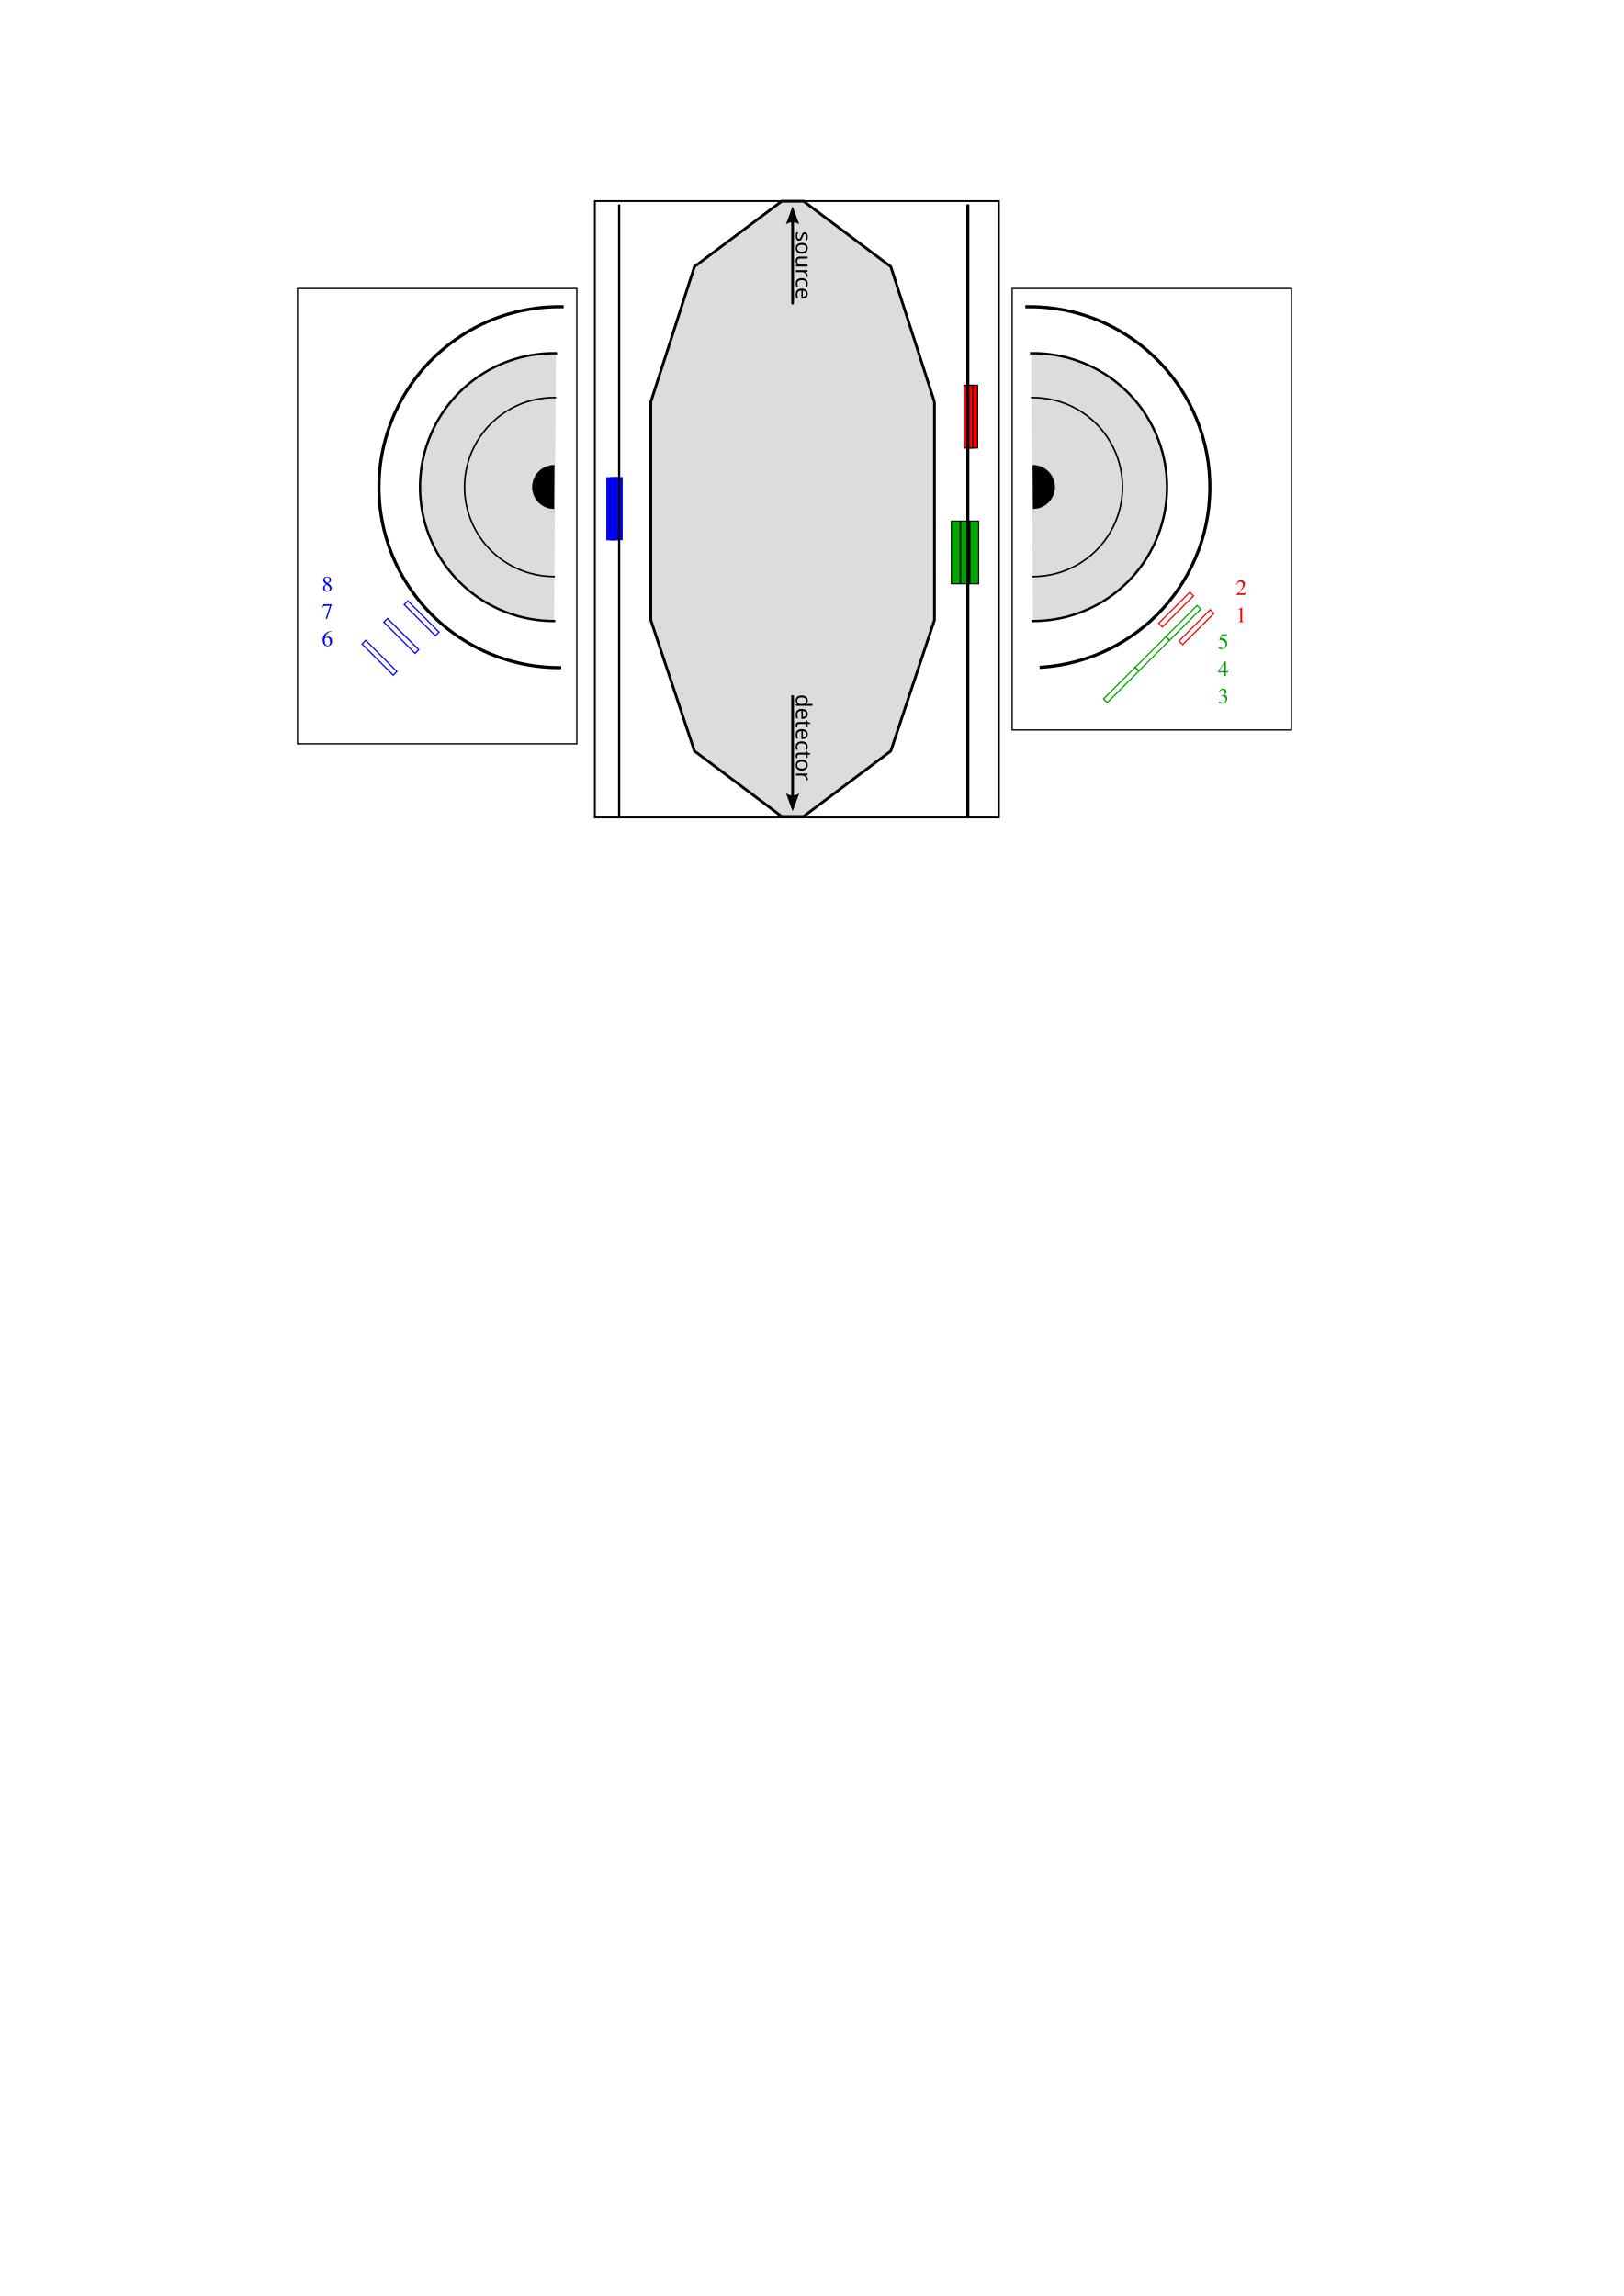
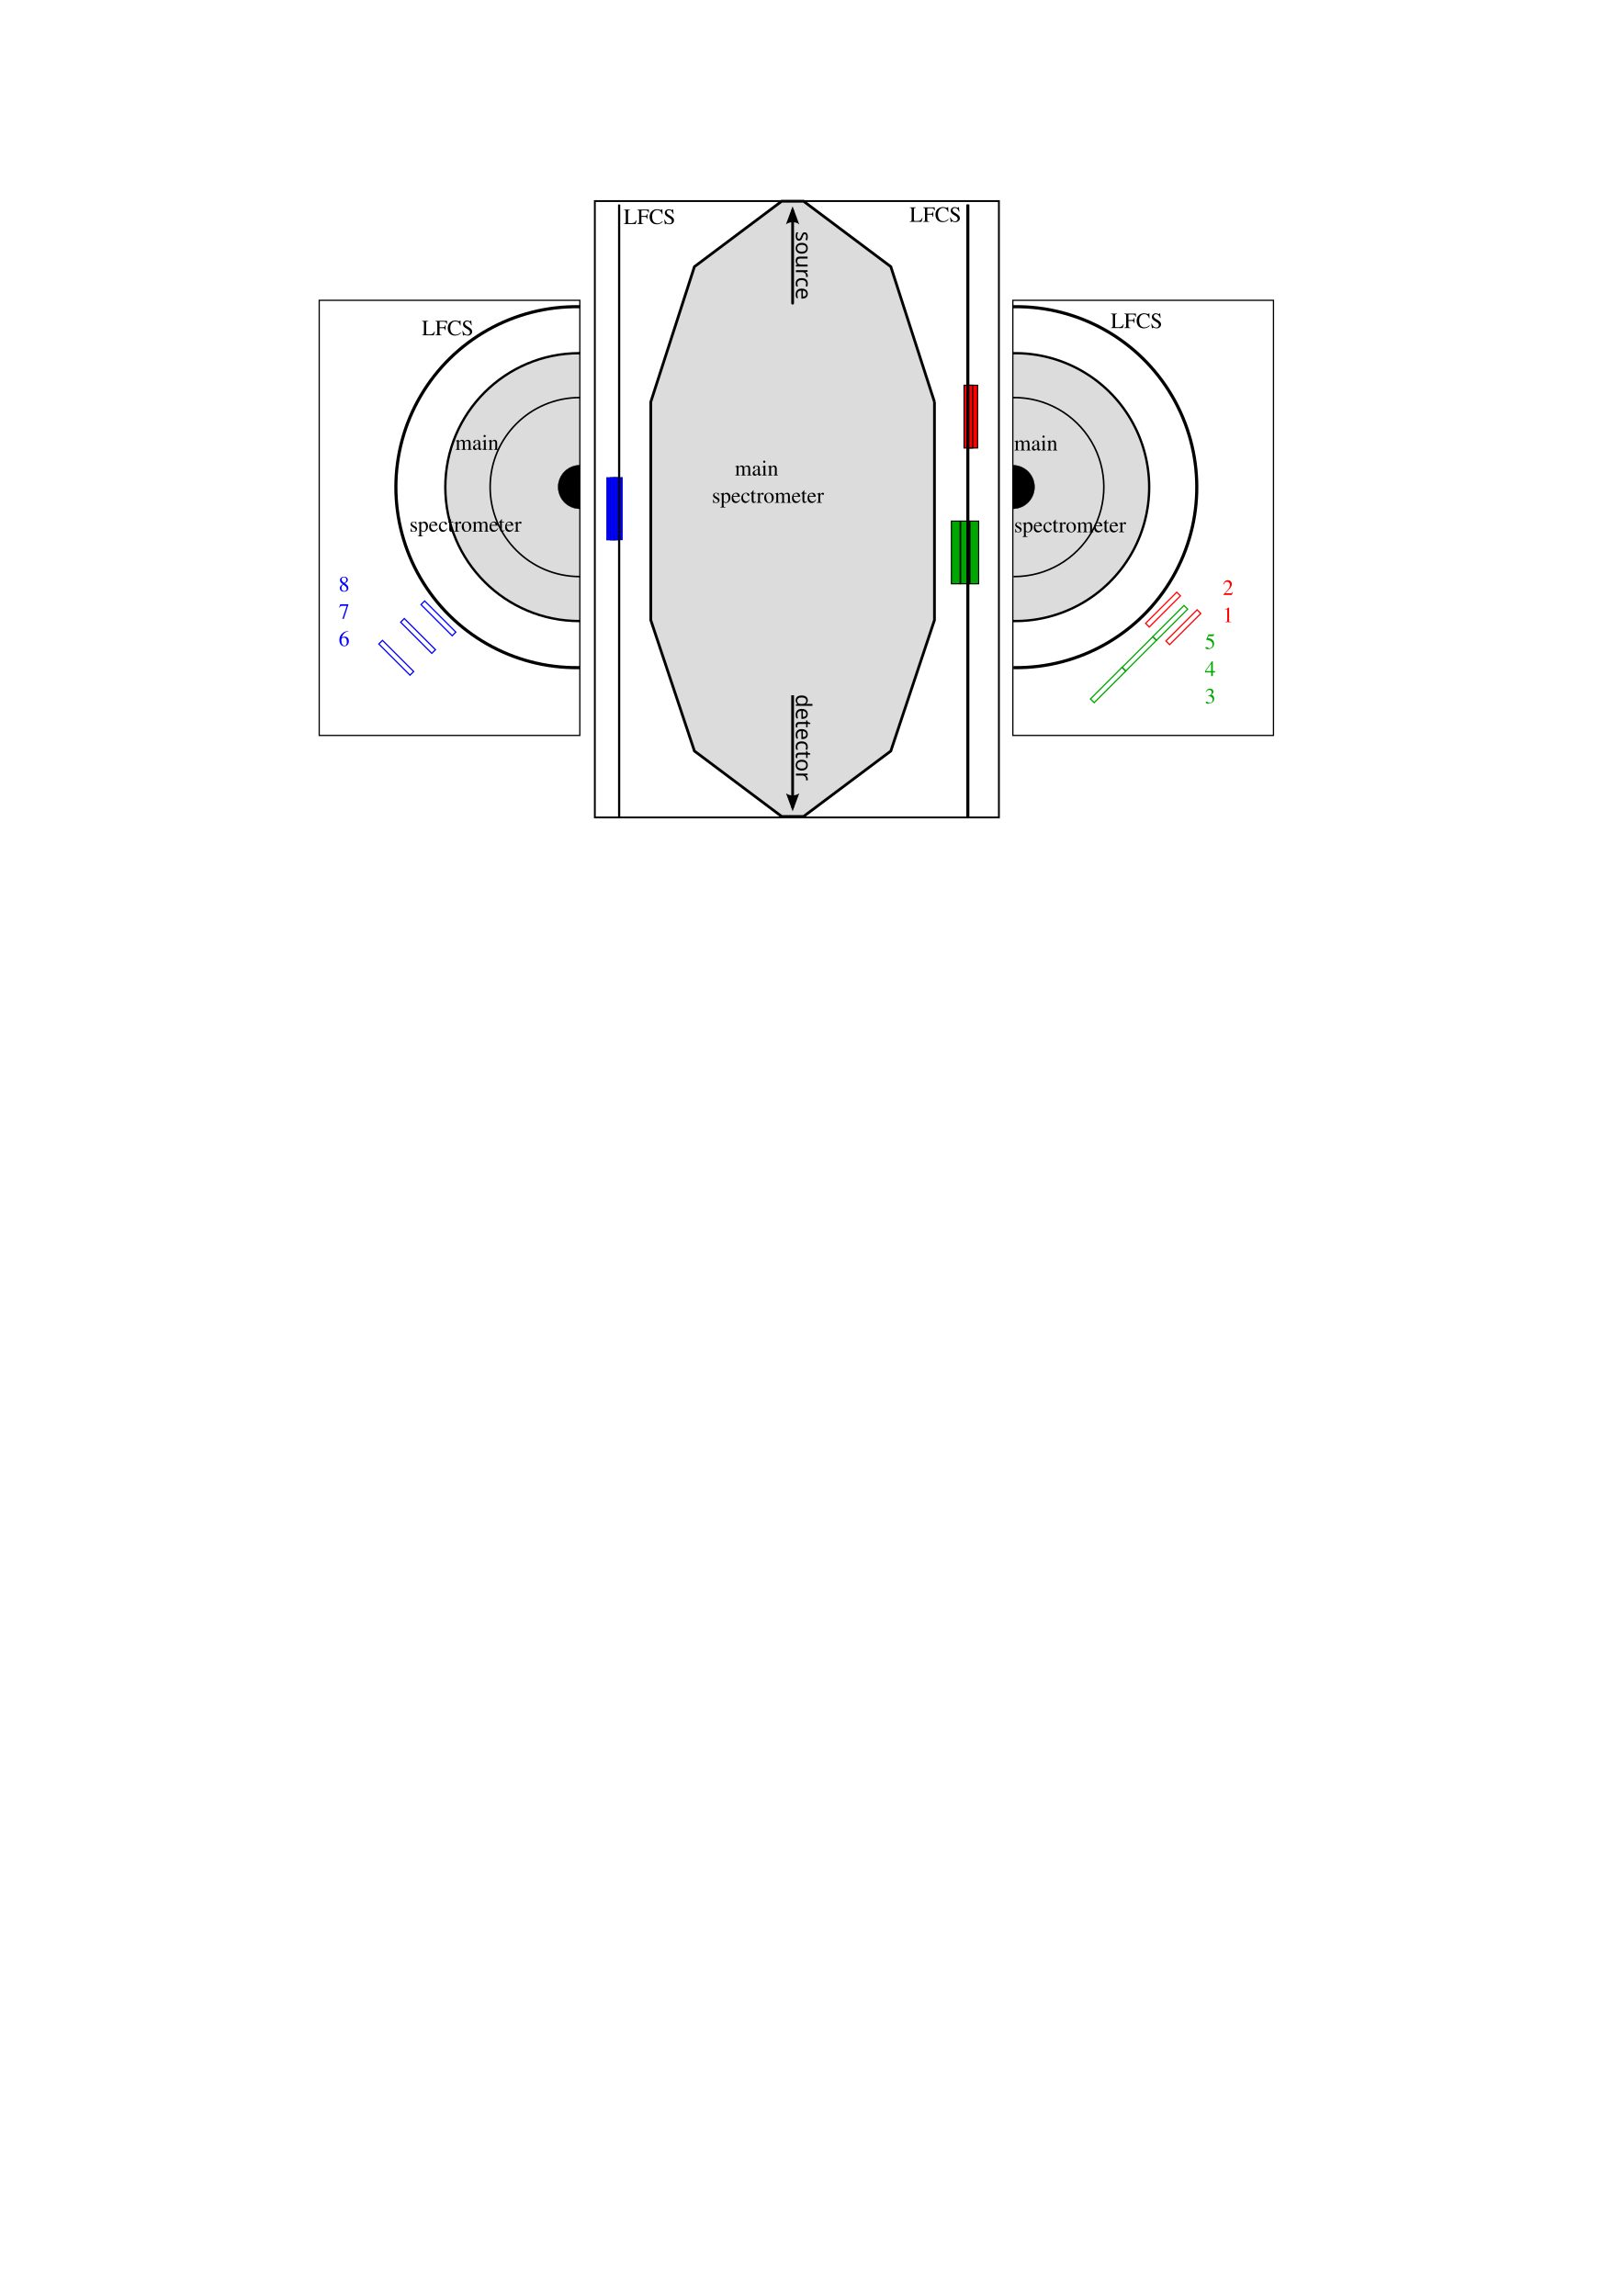
<svg xmlns="http://www.w3.org/2000/svg" width="744.094" height="1052.362" id="svg2" version="1.1">
  <defs id="defs4">
    <marker orient="auto" refY="0.0" refX="0.0" id="Arrow2Mstart" style="overflow:visible">
      <path id="path3823" style="fill-rule:evenodd;stroke-width:0.625;stroke-linejoin:round" d="M 8.719,4.034 L -2.207,0.016 L 8.719,-4.002 C 6.973,-1.63 6.983,1.616 8.719,4.034 z " transform="scale(0.6) translate(0,0)" />
    </marker>
    <marker orient="auto" refY="0.0" refX="0.0" id="Arrow2Lend" style="overflow:visible;">
      <path id="path3820" style="fill-rule:evenodd;stroke-width:0.625;stroke-linejoin:round;" d="M 8.719,4.034 L -2.207,0.016 L 8.719,-4.002 C 6.973,-1.63 6.983,1.616 8.719,4.034 z " transform="scale(1.1) rotate(180) translate(1,0)" />
    </marker>
    <marker orient="auto" refY="0.0" refX="0.0" id="Arrow2Lstart" style="overflow:visible">
      <path id="path3817" style="fill-rule:evenodd;stroke-width:0.625;stroke-linejoin:round" d="M 8.719,4.034 L -2.207,0.016 L 8.719,-4.002 C 6.973,-1.63 6.983,1.616 8.719,4.034 z " transform="scale(1.1) translate(1,0)" />
    </marker>
    <marker orient="auto" refY="0.0" refX="0.0" id="Arrow1Lstart" style="overflow:visible">
      <path id="path3799" d="M 0.0,0.0 L 5.0,-5.0 L -12.5,0.0 L 5.0,5.0 L 0.0,0.0 z " style="fill-rule:evenodd;stroke:#000000;stroke-width:1.0pt" transform="scale(0.8) translate(12.5,0)" />
    </marker>
    <marker orient="auto" refY="0.0" refX="0.0" id="Arrow1Lend" style="overflow:visible;">
      <path id="path3802" d="M 0.0,0.0 L 5.0,-5.0 L -12.5,0.0 L 5.0,5.0 L 0.0,0.0 z " style="fill-rule:evenodd;stroke:#000000;stroke-width:1.0pt;" transform="scale(0.8) rotate(180) translate(12.5,0)" />
    </marker>
    <marker orient="auto" refY="0" refX="0" id="Arrow2Mstart-5" style="overflow:visible">
      <path id="path3823-2" style="fill-rule:evenodd;stroke-width:0.625;stroke-linejoin:round" d="M 8.719,4.034 -2.207,0.016 8.719,-4.002 c -1.745,2.372 -1.735,5.617 -6e-7,8.035 z" transform="scale(0.6,0.6)" />
    </marker>
  </defs>
  <g id="layer1">
    <path style="color:#000000;fill:#000000;fill-opacity:0.139;fill-rule:nonzero;stroke:#000000;stroke-width:1.26;stroke-opacity:1;marker:none;visibility:visible;display:inline;overflow:visible;enable-background:accumulate" d="m 428.234,184.228 0,100 -20,60 -40,30 -10,0 -40,-30 -20,-60 0,-100 20,-62 40,-30 10,0 40,30 20,62" id="path2985" />
    <rect style="color:#000000;fill:#00a700;fill-opacity:1;fill-rule:nonzero;stroke:#000000;stroke-width:0.5;stroke-miterlimit:4;stroke-opacity:1;stroke-dasharray:none;marker:none;visibility:visible;display:inline;overflow:visible;enable-background:accumulate" id="rect3766" width="28.75" height="4" x="238.828" y="-439.995" transform="matrix(0,1,-1,0,0,0)" />
    <rect style="color:#000000;fill:#00a700;fill-opacity:1;fill-rule:nonzero;stroke:#000000;stroke-width:0.5;stroke-miterlimit:4;stroke-opacity:1;stroke-dasharray:none;marker:none;visibility:visible;display:inline;overflow:visible;enable-background:accumulate" id="rect3766-2" width="28.75" height="4" x="238.828" y="-444.245" transform="matrix(0,1,-1,0,0,0)" />
    <rect style="color:#000000;fill:#00a700;fill-opacity:1;fill-rule:nonzero;stroke:#000000;stroke-width:0.5;stroke-miterlimit:4;stroke-opacity:1;stroke-dasharray:none;marker:none;visibility:visible;display:inline;overflow:visible;enable-background:accumulate" id="rect3766-7" width="28.75" height="4" x="238.828" y="-448.495" transform="matrix(0,1,-1,0,0,0)" />
    <path style="color:#000000;fill:#000000;fill-opacity:1;fill-rule:nonzero;stroke:#000000;stroke-width:1.26;stroke-miterlimit:4;stroke-opacity:1;stroke-dasharray:none;marker:none;marker-start:url(#Arrow2Mstart);visibility:visible;display:inline;overflow:visible;enable-background:accumulate" d="m 363.234,96.228 c 0,44.5 0,42.75 0,42.75" id="path3793" />
    <path style="color:#000000;fill:#000000;fill-opacity:1;fill-rule:nonzero;stroke:#000000;stroke-width:1.26;stroke-miterlimit:4;stroke-opacity:1;stroke-dasharray:none;marker:none;marker-start:url(#Arrow2Mstart);visibility:visible;display:inline;overflow:visible;enable-background:accumulate" d="m 363.234,370.19 c 0,-44.5 0,-51.5 0,-51.5" id="path3793-2" />
    <text xml:space="preserve" style="font-size:20px;font-style:normal;font-variant:normal;font-weight:normal;font-stretch:normal;line-height:125%;letter-spacing:0px;word-spacing:0px;fill:#000000;fill-opacity:1;stroke:none;font-family:Vemana2000;-inkscape-font-specification:Vemana2000" x="105.978" y="-364.734" id="text5030" transform="matrix(0,1,-1,0,0,0)">
      <tspan id="tspan5032" x="105.978" y="-364.734" style="font-size:10px">source</tspan>
    </text>
    <text xml:space="preserve" style="font-size:20px;font-style:normal;font-variant:normal;font-weight:normal;font-stretch:normal;line-height:125%;letter-spacing:0px;word-spacing:0px;fill:#000000;fill-opacity:1;stroke:none;font-family:Vemana2000;-inkscape-font-specification:Vemana2000" x="318.228" y="-364.734" id="text5034" transform="matrix(0,1,-1,0,0,0)">
      <tspan id="tspan5036" x="318.228" y="-364.734" style="font-size:10px">detector</tspan>
    </text>
    <rect style="color:#000000;fill:#0000ff;fill-opacity:1;fill-rule:nonzero;stroke:#000000;stroke-width:0.1;stroke-miterlimit:4;stroke-opacity:1;stroke-dasharray:none;marker:none;visibility:visible;display:inline;overflow:visible;enable-background:accumulate" id="rect3766-9" width="28.75" height="4" x="218.835" y="-281.881" transform="matrix(0,1,-1,0,0,0)" />
    <rect style="color:#000000;fill:#0000ff;fill-opacity:1;fill-rule:nonzero;stroke:#000000;stroke-width:0.1;stroke-miterlimit:4;stroke-opacity:1;stroke-dasharray:none;marker:none;visibility:visible;display:inline;overflow:visible;enable-background:accumulate" id="rect3766-2-3" width="28.75" height="4" x="218.833" y="-283.631" transform="matrix(0,1,-1,0,0,0)" />
    <rect style="color:#000000;fill:#0000ff;fill-opacity:1;fill-rule:nonzero;stroke:#000000;stroke-width:0.1;stroke-miterlimit:4;stroke-opacity:1;stroke-dasharray:none;marker:none;visibility:visible;display:inline;overflow:visible;enable-background:accumulate" id="rect3766-7-3" width="28.75" height="4" x="218.775" y="-285.351" transform="matrix(0,1,-1,0,0,0)" />
    <rect style="color:#000000;fill:#ff0000;fill-opacity:1;fill-rule:nonzero;stroke:#000000;stroke-width:0.5;stroke-miterlimit:4;stroke-opacity:1;stroke-dasharray:none;marker:none;visibility:visible;display:inline;overflow:visible;enable-background:accumulate" id="rect3766-9-6" width="28.75" height="4" x="176.579" y="-448.021" transform="matrix(0,1,-1,0,0,0)" />
    <rect style="color:#000000;fill:#ff0000;fill-opacity:1;fill-rule:nonzero;stroke:#000000;stroke-width:0.5;stroke-miterlimit:4;stroke-opacity:1;stroke-dasharray:none;marker:none;visibility:visible;display:inline;overflow:visible;enable-background:accumulate" id="rect3766-2-3-7" width="28.75" height="4" x="176.578" y="-445.771" transform="matrix(0,1,-1,0,0,0)" />
-     <path style="color:#000000;fill:none;stroke:#000000;stroke-width:1;stroke-linecap:square;stroke-linejoin:miter;stroke-miterlimit:4;stroke-opacity:1;stroke-dasharray:none;stroke-dashoffset:0;marker:none;visibility:visible;display:inline;overflow:visible;enable-background:accumulate" id="path5182" d="m 551.96,171.868 a 57.25,57.25 0 0 1 4.517,114.373" transform="matrix(1.444953,0,0,1.444953,-326.9558,-107.7626)" />
+     <path style="color:#000000;fill:none;stroke:#000000;stroke-width:1;stroke-linecap:square;stroke-linejoin:miter;stroke-miterlimit:4;stroke-opacity:1;stroke-dasharray:none;stroke-dashoffset:0;marker:none;visibility:visible;display:inline;overflow:visible;enable-background:accumulate" id="path5182" d="m 551.96,171.868 a 57.25,57.25 0 1 1 0.343,114.493" transform="matrix(1.444953,0,0,1.444953,-332.9558,-107.7626)" />
    <rect style="color:#000000;fill:none;stroke:#000000;stroke-width:0.839;stroke-linecap:square;stroke-linejoin:miter;stroke-miterlimit:4;stroke-opacity:1;stroke-dasharray:none;stroke-dashoffset:0;marker:none;visibility:visible;display:inline;overflow:visible;enable-background:accumulate" id="rect5184" width="282.514" height="185.164" x="92.155" y="-457.766" transform="matrix(0,1,-1,0,0,0)" />
-     <rect style="color:#000000;fill:none;stroke:#000000;stroke-width:0.59;stroke-linecap:square;stroke-linejoin:miter;stroke-miterlimit:4;stroke-opacity:1;stroke-dasharray:none;stroke-dashoffset:0;marker:none;visibility:visible;display:inline;overflow:visible;enable-background:accumulate" id="rect5184-6" width="128.004" height="202.355" x="-591.846" y="132.22" transform="scale(-1,1)" />
-     <rect style="color:#000000;fill:none;stroke:#00a700;stroke-width:0.569;stroke-linecap:square;stroke-linejoin:miter;stroke-miterlimit:4;stroke-opacity:1;stroke-dasharray:none;stroke-dashoffset:0;marker:none;visibility:visible;display:inline;overflow:visible;enable-background:accumulate" id="rect5206" width="20.503" height="2.412" x="131.063" y="584.121" transform="matrix(0.7071068,-0.7071068,0.7071068,0.7071068,0,0)" />
-     <rect style="color:#000000;fill:none;stroke:#00a700;stroke-width:0.552;stroke-linecap:square;stroke-linejoin:miter;stroke-miterlimit:4;stroke-opacity:1;stroke-dasharray:none;stroke-dashoffset:0;marker:none;visibility:visible;display:inline;overflow:visible;enable-background:accumulate" id="rect5206-1" width="19.892" height="2.34" x="151.521" y="584.157" transform="matrix(0.7071068,-0.7071068,0.7071068,0.7071068,0,0)" />
-     <rect style="color:#000000;fill:none;stroke:#00a700;stroke-width:0.56;stroke-linecap:square;stroke-linejoin:miter;stroke-miterlimit:4;stroke-opacity:1;stroke-dasharray:none;stroke-dashoffset:0;marker:none;visibility:visible;display:inline;overflow:visible;enable-background:accumulate" id="rect5206-1-0" width="20.198" height="2.376" x="171.49" y="584.139" transform="matrix(0.7071068,-0.7071068,0.7071068,0.7071068,0,0)" />
+     <rect style="color:#000000;fill:none;stroke:#000000;stroke-width:0.566;stroke-linecap:square;stroke-linejoin:miter;stroke-miterlimit:4;stroke-opacity:1;stroke-dasharray:none;stroke-dashoffset:0;marker:none;visibility:visible;display:inline;overflow:visible;enable-background:accumulate" id="rect5184-6" width="119.434" height="199.434" x="-583.595" y="137.645" transform="scale(-1,1)" />
+     <rect style="color:#000000;fill:none;stroke:#00a700;stroke-width:0.569;stroke-linecap:square;stroke-linejoin:miter;stroke-miterlimit:4;stroke-opacity:1;stroke-dasharray:none;stroke-dashoffset:0;marker:none;visibility:visible;display:inline;overflow:visible;enable-background:accumulate" id="rect5206" width="20.503" height="2.412" x="126.82" y="579.878" transform="matrix(0.7071068,-0.7071068,0.7071068,0.7071068,0,0)" />
+     <rect style="color:#000000;fill:none;stroke:#00a700;stroke-width:0.552;stroke-linecap:square;stroke-linejoin:miter;stroke-miterlimit:4;stroke-opacity:1;stroke-dasharray:none;stroke-dashoffset:0;marker:none;visibility:visible;display:inline;overflow:visible;enable-background:accumulate" id="rect5206-1" width="19.892" height="2.34" x="147.278" y="579.914" transform="matrix(0.7071068,-0.7071068,0.7071068,0.7071068,0,0)" />
+     <rect style="color:#000000;fill:none;stroke:#00a700;stroke-width:0.56;stroke-linecap:square;stroke-linejoin:miter;stroke-miterlimit:4;stroke-opacity:1;stroke-dasharray:none;stroke-dashoffset:0;marker:none;visibility:visible;display:inline;overflow:visible;enable-background:accumulate" id="rect5206-1-0" width="20.198" height="2.376" x="167.248" y="579.896" transform="matrix(0.7071068,-0.7071068,0.7071068,0.7071068,0,0)" />
    <path style="color:#000000;fill:none;stroke:#000000;stroke-width:1;stroke-linecap:square;stroke-linejoin:miter;stroke-miterlimit:4;stroke-opacity:1;stroke-dasharray:none;stroke-dashoffset:0;marker:none;visibility:visible;display:inline;overflow:visible;enable-background:accumulate" d="m 443.734,94.228 0,280" id="path5262" />
    <path style="color:#000000;fill:#00a700;fill-opacity:1;stroke:#000000;stroke-width:1;stroke-linecap:square;stroke-linejoin:miter;stroke-miterlimit:4;stroke-opacity:1;stroke-dasharray:none;stroke-dashoffset:0;marker:none;visibility:visible;display:inline;overflow:visible;enable-background:accumulate" d="m 443.331,94.228 0,280" id="path5262-4" />
    <path style="color:#000000;fill:none;stroke:#000000;stroke-width:1;stroke-linecap:square;stroke-linejoin:miter;stroke-miterlimit:4;stroke-opacity:1;stroke-dasharray:none;stroke-dashoffset:0;marker:none;visibility:visible;display:inline;overflow:visible;enable-background:accumulate" d="m 283.734,94.228 0,280" id="path5262-4-8" />
-     <rect style="color:#000000;fill:none;stroke:#ff0000;stroke-width:0.56;stroke-linecap:square;stroke-linejoin:miter;stroke-miterlimit:4;stroke-opacity:1;stroke-dasharray:none;stroke-dashoffset:0;marker:none;visibility:visible;display:inline;overflow:visible;enable-background:accumulate" id="rect5206-1-0-0" width="20.198" height="2.376" x="173.431" y="577.497" transform="matrix(0.7071068,-0.7071068,0.7071068,0.7071068,0,0)" />
-     <rect style="color:#000000;fill:none;stroke:#ff0000;stroke-width:0.56;stroke-linecap:square;stroke-linejoin:miter;stroke-miterlimit:4;stroke-opacity:1;stroke-dasharray:none;stroke-dashoffset:0;marker:none;visibility:visible;display:inline;overflow:visible;enable-background:accumulate" id="rect5206-1-0-5" width="20.198" height="2.376" x="174.319" y="589.796" transform="matrix(0.7071068,-0.7071068,0.7071068,0.7071068,0,0)" />
-     <text xml:space="preserve" style="font-size:20px;font-style:normal;font-variant:normal;font-weight:normal;font-stretch:normal;line-height:125%;letter-spacing:0px;word-spacing:0px;fill:#000000;fill-opacity:1;stroke:none;font-family:Vemana2000;-inkscape-font-specification:Vemana2000" x="566.282" y="272.689" id="text5325">
-       <tspan x="566.282" y="272.689" id="tspan5329" style="font-size:10px;fill:#ff0000;fill-opacity:1;stroke:none;font-family:Times;-inkscape-font-specification:Times">2</tspan>
-       <tspan x="566.282" y="285.189" style="font-size:10px;fill:#ff0000;fill-opacity:1;stroke:none;font-family:Times;-inkscape-font-specification:Times" id="tspan5359">1</tspan>
+     <rect style="color:#000000;fill:none;stroke:#ff0000;stroke-width:0.56;stroke-linecap:square;stroke-linejoin:miter;stroke-miterlimit:4;stroke-opacity:1;stroke-dasharray:none;stroke-dashoffset:0;marker:none;visibility:visible;display:inline;overflow:visible;enable-background:accumulate" id="rect5206-1-0-0" width="20.198" height="2.376" x="169.189" y="573.255" transform="matrix(0.7071068,-0.7071068,0.7071068,0.7071068,0,0)" />
+     <rect style="color:#000000;fill:none;stroke:#ff0000;stroke-width:0.56;stroke-linecap:square;stroke-linejoin:miter;stroke-miterlimit:4;stroke-opacity:1;stroke-dasharray:none;stroke-dashoffset:0;marker:none;visibility:visible;display:inline;overflow:visible;enable-background:accumulate" id="rect5206-1-0-5" width="20.198" height="2.376" x="170.076" y="585.553" transform="matrix(0.7071068,-0.7071068,0.7071068,0.7071068,0,0)" />
+     <text xml:space="preserve" style="font-size:20px;font-style:normal;font-variant:normal;font-weight:normal;font-stretch:normal;line-height:125%;letter-spacing:0px;word-spacing:0px;fill:#000000;fill-opacity:1;stroke:none;font-family:Vemana2000;-inkscape-font-specification:Vemana2000" x="560.282" y="272.689" id="text5325">
+       <tspan x="560.282" y="272.689" id="tspan5329" style="font-size:10px;fill:#ff0000;fill-opacity:1;stroke:none;font-family:Times;-inkscape-font-specification:Times">2</tspan>
+       <tspan x="560.282" y="285.189" style="font-size:10px;fill:#ff0000;fill-opacity:1;stroke:none;font-family:Times;-inkscape-font-specification:Times" id="tspan5359">1</tspan>
    </text>
-     <text xml:space="preserve" style="font-size:20px;font-style:normal;font-variant:normal;font-weight:normal;font-stretch:normal;line-height:125%;letter-spacing:0px;word-spacing:0px;fill:#000000;fill-opacity:1;stroke:none;font-family:Vemana2000;-inkscape-font-specification:Vemana2000" x="558.1" y="297.397" id="text5325-2">
-       <tspan id="tspan5327-4" x="558.1" y="297.397" style="font-size:10px;fill:#00a700;fill-opacity:1;stroke:none;font-family:Times;-inkscape-font-specification:Times">5</tspan>
-       <tspan x="558.1" y="309.897" id="tspan5329-4" style="font-size:10px;fill:#00a700;fill-opacity:1;stroke:none;font-family:Times;-inkscape-font-specification:Times">4</tspan>
-       <tspan x="558.1" y="322.397" style="font-size:10px;fill:#00a700;fill-opacity:1;stroke:none;font-family:Times;-inkscape-font-specification:Times" id="tspan5355">3</tspan>
+     <text xml:space="preserve" style="font-size:20px;font-style:normal;font-variant:normal;font-weight:normal;font-stretch:normal;line-height:125%;letter-spacing:0px;word-spacing:0px;fill:#000000;fill-opacity:1;stroke:none;font-family:Vemana2000;-inkscape-font-specification:Vemana2000" x="552.1" y="297.397" id="text5325-2">
+       <tspan id="tspan5327-4" x="552.1" y="297.397" style="font-size:10px;fill:#00a700;fill-opacity:1;stroke:none;font-family:Times;-inkscape-font-specification:Times">5</tspan>
+       <tspan x="552.1" y="309.897" id="tspan5329-4" style="font-size:10px;fill:#00a700;fill-opacity:1;stroke:none;font-family:Times;-inkscape-font-specification:Times">4</tspan>
+       <tspan x="552.1" y="322.397" style="font-size:10px;fill:#00a700;fill-opacity:1;stroke:none;font-family:Times;-inkscape-font-specification:Times" id="tspan5355">3</tspan>
    </text>
-     <path style="color:#000000;fill:none;stroke:#000000;stroke-width:1;stroke-linecap:square;stroke-linejoin:miter;stroke-miterlimit:4;stroke-opacity:1;stroke-dasharray:none;stroke-dashoffset:0;marker:none;visibility:visible;display:inline;overflow:visible;enable-background:accumulate" id="path5182-44" d="M 551.96,171.868 A 57.25,57.25 0 1 1 552.75,286.362" transform="matrix(-1.444953,0,0,1.444953,1055.144,-107.7626)" />
-     <rect style="color:#000000;fill:none;stroke:#000000;stroke-width:0.599;stroke-linecap:square;stroke-linejoin:miter;stroke-miterlimit:4;stroke-opacity:1;stroke-dasharray:none;stroke-dashoffset:0;marker:none;visibility:visible;display:inline;overflow:visible;enable-background:accumulate" id="rect5184-6-7" width="127.995" height="208.71" x="136.347" y="132.225" />
-     <path style="color:#000000;fill:#000000;stroke:#000000;stroke-width:1;stroke-linecap:square;stroke-linejoin:miter;stroke-miterlimit:4;stroke-opacity:1;stroke-dasharray:none;stroke-dashoffset:0;marker:none;visibility:visible;display:inline;overflow:visible;enable-background:accumulate;fill-opacity:0.137" id="path5182-4-8" d="M 551.96,171.868 A 57.25,57.25 0 1 1 552.75,286.362" transform="matrix(-1.072325,0,0,1.072325,846.6545,-22.41153)" />
-     <rect style="color:#000000;fill:none;stroke:#0000ff;stroke-width:0.56;stroke-linecap:square;stroke-linejoin:miter;stroke-miterlimit:4;stroke-opacity:1;stroke-dasharray:none;stroke-dashoffset:0;marker:none;visibility:visible;display:inline;overflow:visible;enable-background:accumulate" id="rect5206-1-0-0-3" width="20.198" height="2.376" x="-347.133" y="62.592" transform="matrix(-0.7071068,-0.7071068,-0.7071068,0.7071068,0,0)" />
-     <rect style="color:#000000;fill:none;stroke:#0000ff;stroke-width:0.56;stroke-linecap:square;stroke-linejoin:miter;stroke-miterlimit:4;stroke-opacity:1;stroke-dasharray:none;stroke-dashoffset:0;marker:none;visibility:visible;display:inline;overflow:visible;enable-background:accumulate" id="rect5206-1-0-5-1" width="20.198" height="2.376" x="-346.245" y="74.891" transform="matrix(-0.7071068,-0.7071068,-0.7071068,0.7071068,0,0)" />
-     <rect style="color:#000000;fill:none;stroke:#0000ff;stroke-width:0.56;stroke-linecap:square;stroke-linejoin:miter;stroke-miterlimit:4;stroke-opacity:1;stroke-dasharray:none;stroke-dashoffset:0;marker:none;visibility:visible;display:inline;overflow:visible;enable-background:accumulate" id="rect5206-1-0-5-1-6" width="20.198" height="2.376" x="-346.245" y="89.033" transform="matrix(-0.7071068,-0.7071068,-0.7071068,0.7071068,0,0)" />
-     <path style="color:#000000;fill:#000000;fill-opacity:0;stroke:#000000;stroke-width:1;stroke-linecap:square;stroke-linejoin:miter;stroke-miterlimit:4;stroke-opacity:1;stroke-dasharray:none;stroke-dashoffset:0;marker:none;visibility:visible;display:inline;overflow:visible;enable-background:accumulate" id="path5182-4-8-3" d="M 551.96,171.868 A 57.25,57.25 0 1 1 552.75,286.362" transform="matrix(-0.7166341,0,0,0.7166341,650.0659,59.05995)" />
-     <path style="color:#000000;fill:#000000;fill-opacity:1;stroke:#000000;stroke-width:1.002;stroke-linecap:square;stroke-linejoin:miter;stroke-miterlimit:4;stroke-opacity:1;stroke-dasharray:none;stroke-dashoffset:0;marker:none;visibility:visible;display:inline;overflow:visible;enable-background:accumulate" id="path5182-4-8-7" d="M 551.96,171.868 A 57.25,57.25 0 1 1 552.75,286.362" transform="matrix(-0.1746291,0,0,0.1746291,350.4861,183.207)" />
-     <path style="color:#000000;fill:#000000;fill-opacity:0.137;stroke:#000000;stroke-width:1;stroke-linecap:square;stroke-linejoin:miter;stroke-miterlimit:4;stroke-opacity:1;stroke-dasharray:none;stroke-dashoffset:0;marker:none;visibility:visible;display:inline;overflow:visible;enable-background:accumulate" id="path5182-4-8-9" d="M 551.96,171.868 A 57.25,57.25 0 1 1 552.75,286.362" transform="matrix(1.072325,0,0,1.072325,-119.3443,-22.41153)" />
-     <path style="color:#000000;fill:#000000;fill-opacity:0;stroke:#000000;stroke-width:1;stroke-linecap:square;stroke-linejoin:miter;stroke-miterlimit:4;stroke-opacity:1;stroke-dasharray:none;stroke-dashoffset:0;marker:none;visibility:visible;display:inline;overflow:visible;enable-background:accumulate" id="path5182-4-8-3-0" d="M 551.96,171.868 A 57.25,57.25 0 1 1 552.75,286.362" transform="matrix(0.7166341,0,0,0.7166341,77.24428,59.05994)" />
-     <path style="color:#000000;fill:#000000;fill-opacity:1;stroke:#000000;stroke-width:1.002;stroke-linecap:square;stroke-linejoin:miter;stroke-miterlimit:4;stroke-opacity:1;stroke-dasharray:none;stroke-dashoffset:0;marker:none;visibility:visible;display:inline;overflow:visible;enable-background:accumulate" id="path5182-4-8-7-0" d="M 551.96,171.868 A 57.25,57.25 0 1 1 552.75,286.362" transform="matrix(0.1746291,0,0,0.1746291,376.8241,183.207)" />
-     <text xml:space="preserve" style="font-size:20px;font-style:normal;font-variant:normal;font-weight:normal;font-stretch:normal;line-height:125%;letter-spacing:0px;word-spacing:0px;fill:#000000;fill-opacity:1;stroke:none;font-family:Vemana2000;-inkscape-font-specification:Vemana2000" x="147.487" y="271.072" id="text5325-2-9">
-       <tspan x="147.487" y="271.072" style="font-size:10px;fill:#0000ff;fill-opacity:1;stroke:none;font-family:Times;-inkscape-font-specification:Times" id="tspan5355-7">8</tspan>
-       <tspan x="147.487" y="283.572" style="font-size:10px;fill:#0000ff;fill-opacity:1;stroke:none;font-family:Times;-inkscape-font-specification:Times" id="tspan5521">7</tspan>
-       <tspan x="147.487" y="296.072" style="font-size:10px;fill:#0000ff;fill-opacity:1;stroke:none;font-family:Times;-inkscape-font-specification:Times" id="tspan5525">6</tspan>
+     <path style="color:#000000;fill:none;stroke:#000000;stroke-width:1;stroke-linecap:square;stroke-linejoin:miter;stroke-miterlimit:4;stroke-opacity:1;stroke-dasharray:none;stroke-dashoffset:0;marker:none;visibility:visible;display:inline;overflow:visible;enable-background:accumulate" id="path5182-44" d="m 551.96,171.868 a 57.25,57.25 0 1 1 0.229,114.492" transform="matrix(-1.444953,0,0,1.444953,1062.834,-107.7626)" />
+     <rect style="color:#000000;fill:none;stroke:#000000;stroke-width:0.566;stroke-linecap:square;stroke-linejoin:miter;stroke-miterlimit:4;stroke-opacity:1;stroke-dasharray:none;stroke-dashoffset:0;marker:none;visibility:visible;display:inline;overflow:visible;enable-background:accumulate" id="rect5184-6-7" width="119.434" height="199.434" x="146.283" y="137.645" />
+     <path style="color:#000000;fill:#000000;fill-opacity:0.137;stroke:#000000;stroke-width:1;stroke-linecap:square;stroke-linejoin:miter;stroke-miterlimit:4;stroke-opacity:1;stroke-dasharray:none;stroke-dashoffset:0;marker:none;visibility:visible;display:inline;overflow:visible;enable-background:accumulate" id="path5182-4-8" d="m 552.75,171.862 a 57.25,57.25 0 0 1 0,114.5" transform="matrix(-1.072325,0,0,1.072325,858.1914,-22.41153)" />
+     <rect style="color:#000000;fill:none;stroke:#0000ff;stroke-width:0.56;stroke-linecap:square;stroke-linejoin:miter;stroke-miterlimit:4;stroke-opacity:1;stroke-dasharray:none;stroke-dashoffset:0;marker:none;visibility:visible;display:inline;overflow:visible;enable-background:accumulate" id="rect5206-1-0-0-3" width="20.198" height="2.376" x="-352.57" y="57.154" transform="matrix(-0.7071068,-0.7071068,-0.7071068,0.7071068,0,0)" />
+     <rect style="color:#000000;fill:none;stroke:#0000ff;stroke-width:0.56;stroke-linecap:square;stroke-linejoin:miter;stroke-miterlimit:4;stroke-opacity:1;stroke-dasharray:none;stroke-dashoffset:0;marker:none;visibility:visible;display:inline;overflow:visible;enable-background:accumulate" id="rect5206-1-0-5-1" width="20.198" height="2.376" x="-351.682" y="69.453" transform="matrix(-0.7071068,-0.7071068,-0.7071068,0.7071068,0,0)" />
+     <rect style="color:#000000;fill:none;stroke:#0000ff;stroke-width:0.56;stroke-linecap:square;stroke-linejoin:miter;stroke-miterlimit:4;stroke-opacity:1;stroke-dasharray:none;stroke-dashoffset:0;marker:none;visibility:visible;display:inline;overflow:visible;enable-background:accumulate" id="rect5206-1-0-5-1-6" width="20.198" height="2.376" x="-351.682" y="83.595" transform="matrix(-0.7071068,-0.7071068,-0.7071068,0.7071068,0,0)" />
+     <path style="color:#000000;fill:#000000;fill-opacity:0;stroke:#000000;stroke-width:1;stroke-linecap:square;stroke-linejoin:miter;stroke-miterlimit:4;stroke-opacity:1;stroke-dasharray:none;stroke-dashoffset:0;marker:none;visibility:visible;display:inline;overflow:visible;enable-background:accumulate" id="path5182-4-8-3" d="m 552.75,171.862 a 57.25,57.25 0 0 1 0,114.5" transform="matrix(-0.7166341,0,0,0.7166341,661.7612,59.05995)" />
+     <path style="color:#000000;fill:#000000;fill-opacity:1;stroke:#000000;stroke-width:1.002;stroke-linecap:square;stroke-linejoin:miter;stroke-miterlimit:4;stroke-opacity:1;stroke-dasharray:none;stroke-dashoffset:0;marker:none;visibility:visible;display:inline;overflow:visible;enable-background:accumulate" id="path5182-4-8-7" d="M 551.96,171.868 A 57.25,57.25 0 1 1 552.75,286.362" transform="matrix(-0.1746291,0,0,0.1746291,362.3008,183.207)" />
+     <path style="color:#000000;fill:#000000;fill-opacity:0.137;stroke:#000000;stroke-width:1;stroke-linecap:square;stroke-linejoin:miter;stroke-miterlimit:4;stroke-opacity:1;stroke-dasharray:none;stroke-dashoffset:0;marker:none;visibility:visible;display:inline;overflow:visible;enable-background:accumulate" id="path5182-4-8-9" d="m 551.96,171.868 a 57.25,57.25 0 1 1 0.037,114.49" transform="matrix(1.072325,0,0,1.072325,-127.466,-22.41153)" />
+     <path style="color:#000000;fill:#000000;fill-opacity:0;stroke:#000000;stroke-width:1;stroke-linecap:square;stroke-linejoin:miter;stroke-miterlimit:4;stroke-opacity:1;stroke-dasharray:none;stroke-dashoffset:0;marker:none;visibility:visible;display:inline;overflow:visible;enable-background:accumulate" id="path5182-4-8-3-0" d="M 551.96,171.868 A 57.25,57.25 0 1 1 552.75,286.362" transform="matrix(0.7166341,0,0,0.7166341,68.68324,59.05994)" />
+     <path style="color:#000000;fill:#000000;fill-opacity:1;stroke:#000000;stroke-width:1.002;stroke-linecap:square;stroke-linejoin:miter;stroke-miterlimit:4;stroke-opacity:1;stroke-dasharray:none;stroke-dashoffset:0;marker:none;visibility:visible;display:inline;overflow:visible;enable-background:accumulate" id="path5182-4-8-7-0" d="M 551.96,171.868 A 57.25,57.25 0 1 1 552.75,286.362" transform="matrix(0.1746291,0,0,0.1746291,367.5775,183.207)" />
+     <text xml:space="preserve" style="font-size:20px;font-style:normal;font-variant:normal;font-weight:normal;font-stretch:normal;line-height:125%;letter-spacing:0px;word-spacing:0px;fill:#000000;fill-opacity:1;stroke:none;font-family:Vemana2000;-inkscape-font-specification:Vemana2000" x="155.176" y="271.072" id="text5325-2-9">
+       <tspan x="155.176" y="271.072" style="font-size:10px;fill:#0000ff;fill-opacity:1;stroke:none;font-family:Times;-inkscape-font-specification:Times" id="tspan5355-7">8</tspan>
+       <tspan x="155.176" y="283.572" style="font-size:10px;fill:#0000ff;fill-opacity:1;stroke:none;font-family:Times;-inkscape-font-specification:Times" id="tspan5521">7</tspan>
+       <tspan x="155.176" y="296.072" style="font-size:10px;fill:#0000ff;fill-opacity:1;stroke:none;font-family:Times;-inkscape-font-specification:Times" id="tspan5525">6</tspan>
+     </text>
+     <text xml:space="preserve" style="font-size:20px;font-style:normal;font-variant:normal;font-weight:normal;font-stretch:normal;line-height:125%;letter-spacing:0px;word-spacing:0px;fill:#000000;fill-opacity:1;stroke:none;font-family:Vemana2000;-inkscape-font-specification:Vemana2000" x="509" y="150.362" id="text5546">
+       <tspan id="tspan5548" x="509" y="150.362" style="font-size:10px;font-family:Times;-inkscape-font-specification:Times">LFCS</tspan>
+     </text>
+     <text xml:space="preserve" style="font-size:20px;font-style:normal;font-variant:normal;font-weight:normal;font-stretch:normal;line-height:125%;letter-spacing:0px;word-spacing:0px;fill:#000000;fill-opacity:1;stroke:none;font-family:Vemana2000;-inkscape-font-specification:Vemana2000" x="193.305" y="153.672" id="text5546-8">
+       <tspan id="tspan5548-2" x="193.305" y="153.672" style="font-size:10px;font-family:Times;-inkscape-font-specification:Times">LFCS</tspan>
+     </text>
+     <text xml:space="preserve" style="font-size:20px;font-style:normal;font-variant:normal;font-weight:normal;font-stretch:normal;line-height:125%;letter-spacing:0px;word-spacing:0px;fill:#000000;fill-opacity:1;stroke:none;font-family:Vemana2000;-inkscape-font-specification:Vemana2000" x="285.805" y="102.672" id="text5546-1">
+       <tspan id="tspan5548-3" x="285.805" y="102.672" style="font-size:10px;font-family:Times;-inkscape-font-specification:Times">LFCS</tspan>
+     </text>
+     <text xml:space="preserve" style="font-size:20px;font-style:normal;font-variant:normal;font-weight:normal;font-stretch:normal;line-height:125%;letter-spacing:0px;word-spacing:0px;fill:#000000;fill-opacity:1;stroke:none;font-family:Vemana2000;-inkscape-font-specification:Vemana2000" x="416.805" y="101.672" id="text5546-85">
+       <tspan id="tspan5548-7" x="416.805" y="101.672" style="font-size:10px;font-family:Times;-inkscape-font-specification:Times">LFCS</tspan>
+     </text>
+     <text xml:space="preserve" style="font-size:20px;font-style:normal;font-variant:normal;font-weight:normal;font-stretch:normal;text-align:end;line-height:125%;letter-spacing:0px;word-spacing:0px;text-anchor:end;fill:#000000;fill-opacity:1;stroke:none;font-family:Vemana2000;-inkscape-font-specification:Vemana2000" x="264.99" y="206.172" id="text5546-8-6">
+       <tspan id="tspan5548-2-3" x="264.99" y="206.172" style="font-size:10px;text-align:end;text-anchor:end;font-family:Times;-inkscape-font-specification:Times">main</tspan>
+       <tspan x="264.99" y="218.672" style="font-size:10px;text-align:end;text-anchor:end;font-family:Times;-inkscape-font-specification:Times" id="tspan5612" />
+       <tspan x="264.99" y="231.172" style="font-size:10px;text-align:end;text-anchor:end;font-family:Times;-inkscape-font-specification:Times" id="tspan5614" />
+       <tspan x="264.99" y="243.672" style="font-size:10px;text-align:end;text-anchor:end;font-family:Times;-inkscape-font-specification:Times" id="tspan5610">spectrometer</tspan>
+     </text>
+     <text xml:space="preserve" style="font-size:20px;font-style:normal;font-variant:normal;font-weight:normal;font-stretch:normal;text-align:center;line-height:125%;letter-spacing:0px;word-spacing:0px;text-anchor:middle;fill:#000000;fill-opacity:1;stroke:none;font-family:Vemana2000;-inkscape-font-specification:Vemana2000" x="364.924" y="217.942" id="text5546-8-6-8">
+       <tspan x="364.924" y="217.942" style="font-size:10px;text-align:center;text-anchor:middle;font-family:Times;-inkscape-font-specification:Times" id="tspan5614-1">main</tspan>
+       <tspan x="364.924" y="230.442" style="font-size:10px;text-align:center;text-anchor:middle;font-family:Times;-inkscape-font-specification:Times" id="tspan5610-2">spectrometer</tspan>
+     </text>
+     <text xml:space="preserve" style="font-size:20px;font-style:normal;font-variant:normal;font-weight:normal;font-stretch:normal;text-align:start;line-height:125%;letter-spacing:0px;word-spacing:0px;text-anchor:start;fill:#000000;fill-opacity:1;stroke:none;font-family:Vemana2000;-inkscape-font-specification:Vemana2000" x="464.718" y="206.442" id="text5546-8-6-1">
+       <tspan id="tspan5548-2-3-1" x="464.718" y="206.442" style="font-size:10px;text-align:start;text-anchor:start;font-family:Times;-inkscape-font-specification:Times">main</tspan>
+       <tspan x="464.718" y="218.942" style="font-size:10px;text-align:start;text-anchor:start;font-family:Times;-inkscape-font-specification:Times" id="tspan5612-1" />
+       <tspan x="464.718" y="231.442" style="font-size:10px;text-align:start;text-anchor:start;font-family:Times;-inkscape-font-specification:Times" id="tspan5614-4" />
+       <tspan x="464.718" y="243.942" style="font-size:10px;text-align:start;text-anchor:start;font-family:Times;-inkscape-font-specification:Times" id="tspan5610-9">spectrometer</tspan>
    </text>
  </g>
</svg>
